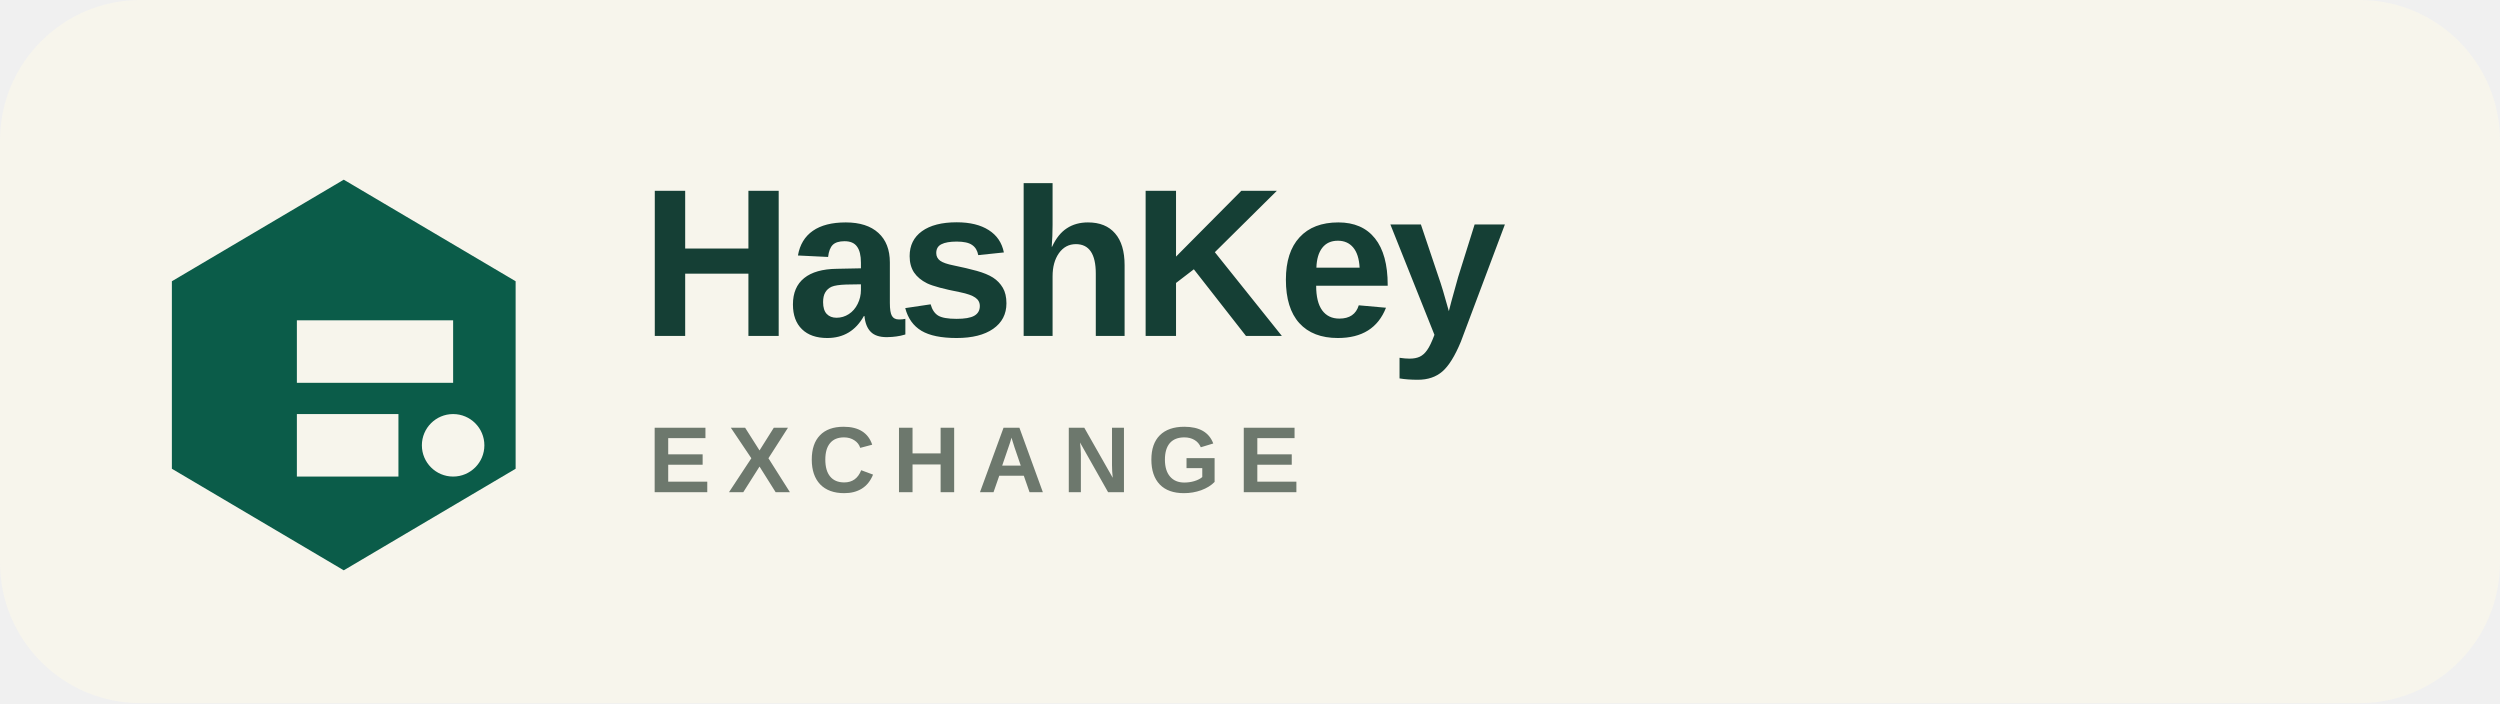
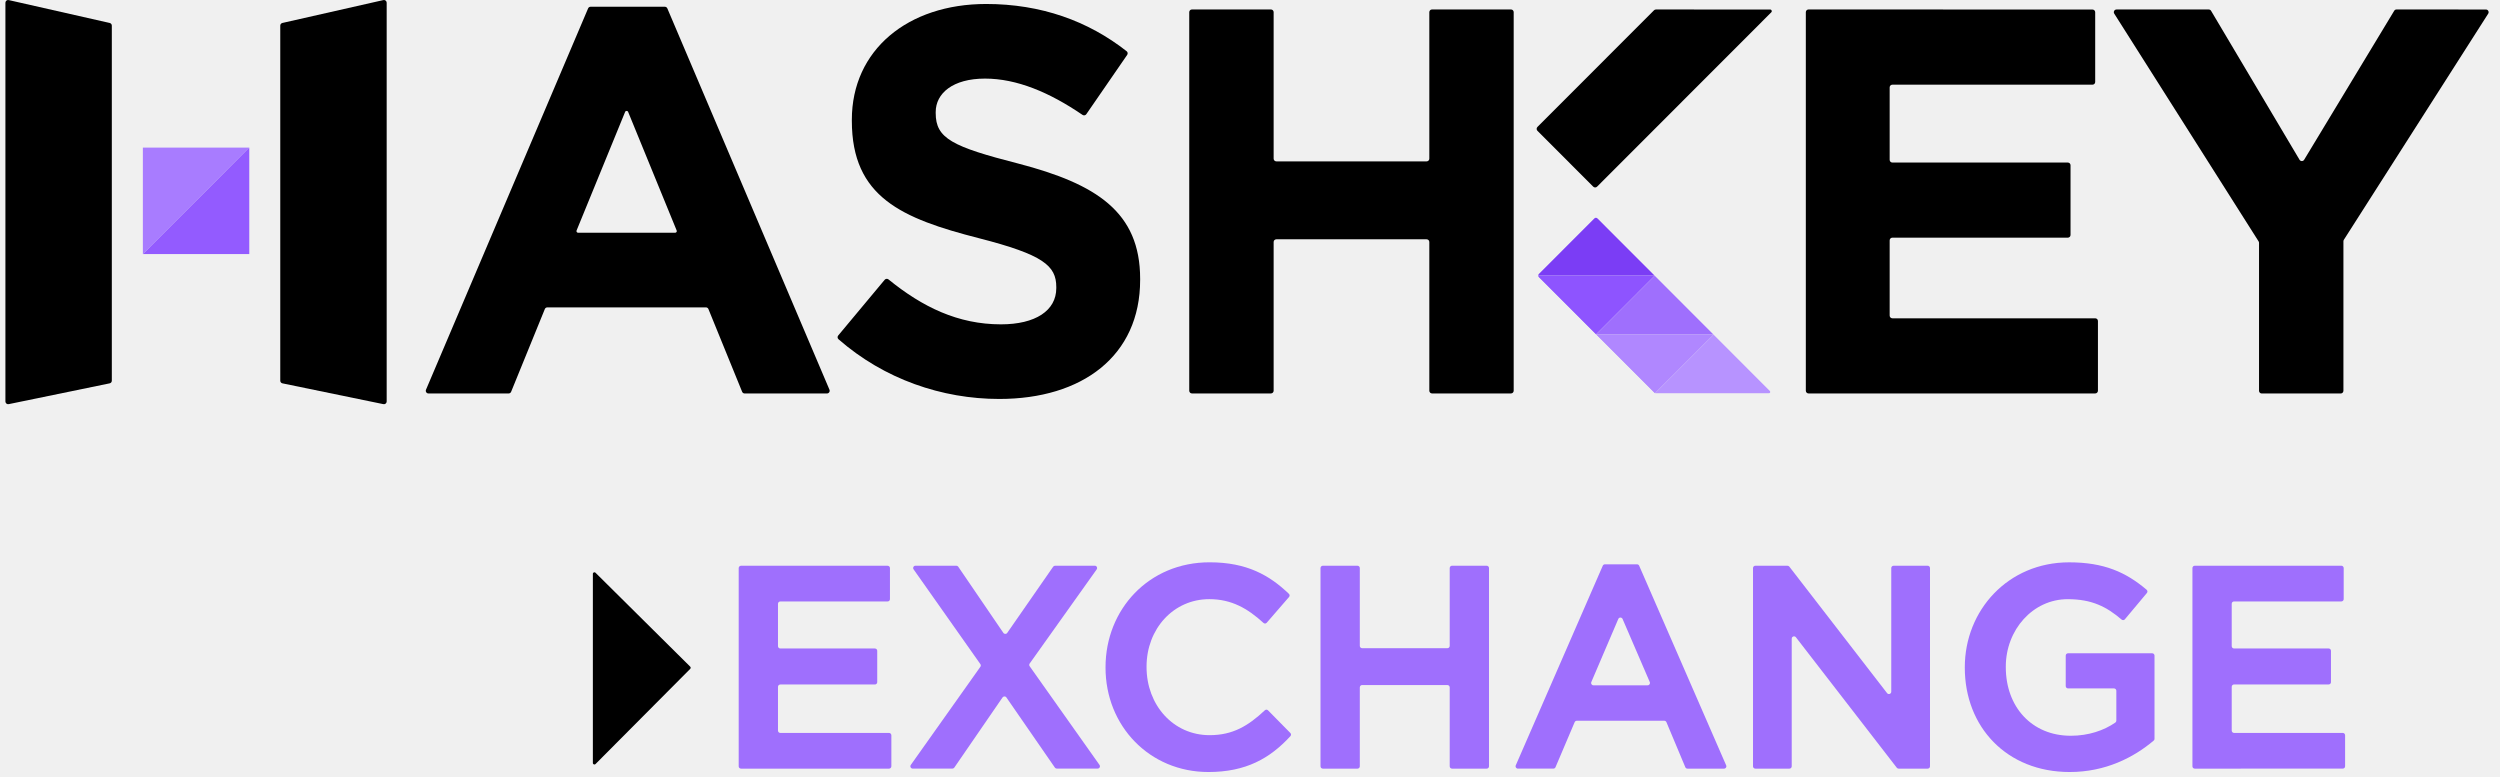
- <svg xmlns="http://www.w3.org/2000/svg" width="320" height="90" viewBox="0 0 320 90" role="img" aria-labelledby="title">
-   <rect width="320" height="90" rx="18" fill="#f7f5ec" />
-   <g transform="translate(22 23)">
-     <path d="M22 0 44 13v24L22 50 0 37V13L22 0Z" fill="#0b5c49" />
-     <path d="M16 18h20v8H16zM16 30h13v8H16z" fill="#f7f5ec" />
-     <circle cx="36" cy="34" r="4" fill="#f7f5ec" />
+ <svg xmlns="http://www.w3.org/2000/svg" fill="none" height="32" viewBox="0 0 103 32" width="103">
+   <clipPath id="a">
+     <path d="m0 0h102.629v32h-102.629z" />
+   </clipPath>
+   <mask id="b" height="9" maskUnits="userSpaceOnUse" width="10" x="63" y="8">
+     <path d="m65.83 9.004c-.043-.044-.114-.044-.157 0l-2.269 2.271c-.043.043-.043.114 0 .158l4.741 4.745c.021.021.049.033.079.033l4.644 0c.059 0 .089-.072.047-.114z" fill="#fff" />
+   </mask>
+   <g clip-path="url(#a)">
+     <path d="m5.886 6.08h4.383l-4.383 4.387z" fill="#a87cff" />
+     <path d="m10.27 10.467h-4.383l4.383-4.387z" fill="#935bff" />
+     <g mask="url(#b)">
+       <path d="m68.178 11.354-2.426-2.428-2.426 2.428z" fill="#7b3df5" />
+       <path d="m63.326 11.354 2.426 2.428 2.426-2.428z" fill="#8e54ff" />
+       <path d="m70.604 13.782-2.426-2.428-2.427 2.428z" fill="#9f6ffd" />
+       <path d="m65.751 13.782 2.427 2.428 2.426-2.428z" fill="#b087ff" />
+       <path d="m68.178 16.211h4.852l-2.426-2.429z" fill="#b793ff" />
+     </g>
+     <g fill="#000">
+       <path d="m4.52.946-4.161-.943c-.07-.016-.136.037-.136.109v16.43c0 .07.065.123.134.109l4.161-.857c.052-.011.089-.056.089-.109v-14.63c0-.052-.036-.097-.087-.109z" />
+       <path d="m11.634.946 4.161-.943c.07-.016.136.037.136.109v16.43c0 .07-.065.123-.134.109l-4.161-.857c-.052-.011-.089-.056-.089-.109v-14.63c0-.052.036-.097.087-.109z" />
+       <path d="m58.999.39c-.062 0-.111.05-.111.111v6.037c0 .062-.05.111-.112.111h-6.19c-.062 0-.112-.05-.112-.111v-6.037c0-.062-.05-.111-.111-.111h-3.255c-.061 0-.111.05-.111.111v15.597c0 .062.05.112.111.112h3.255c.061 0 .111-.05.111-.112v-6.128c0-.062.05-.111.112-.111h6.19c.062 0 .112.05.112.111v6.128c0 .062.05.112.111.112h3.254c.061 0 .111-.05.111-.112v-15.597c0-.062-.05-.111-.111-.111z" />
+       <path d="m25.755 4.61c.023-.055.101-.055.124 0l2 4.887c.018.044-.014.092-.062.092h-4c-.048 0-.08-.048-.062-.092zm-1.423-4.332c-.045 0-.085.027-.102.068l-6.679 15.71c-.031.073.023.155.102.155h3.302c.045 0 .086-.027.103-.069l1.389-3.409c.017-.042.058-.069.103-.069h6.534c.045 0 .086.027.103.069l1.389 3.409c.017.042.058.069.103.069h3.392c.08 0 .134-.082.103-.155l-6.68-15.71c-.018-.041-.058-.068-.102-.068z" />
+       <path d="m34.546 13.977c-.045-.04-.051-.108-.012-.154l1.915-2.296c.039-.047.109-.053.157-.015 1.396 1.135 2.863 1.851 4.633 1.851 1.422 0 2.28-.565 2.28-1.492v-.045c0-.881-.542-1.333-3.184-2.011-3.184-.814-5.239-1.695-5.239-4.836v-.046c0-2.871 2.303-4.769 5.532-4.769 2.264 0 4.202.699 5.79 1.947.046.036.055.102.022.15l-1.684 2.444c-.035.051-.104.063-.155.029-1.369-.934-2.715-1.496-4.018-1.496-1.332 0-2.032.61-2.032 1.379v.045c0 1.04.677 1.379 3.41 2.079 3.206.837 5.013 1.989 5.013 4.746v.045c0 3.142-2.393 4.905-5.803 4.905-2.359 0-4.742-.813-6.625-2.46z" />
+       <path d="m74.511.39c-.061 0-.111.05-.111.111v15.597c0 .062.05.112.111.112h11.812c.062 0 .112-.05.112-.112v-2.873c0-.062-.05-.111-.112-.111h-8.358c-.061 0-.111-.05-.111-.112v-3.099c0-.062.05-.111.111-.111h7.23c.061 0 .111-.05.111-.111v-2.873c0-.062-.05-.111-.111-.111h-7.23c-.061 0-.111-.05-.111-.111v-2.986c0-.062.05-.111.111-.111h8.246c.061 0 .111-.05.111-.111v-2.874c0-.062-.05-.111-.111-.111z" />
+       <path d="m98.736.39c-.039 0-.075.02-.095.054l-3.71 6.138c-.043.072-.148.072-.191-.001l-3.644-6.136c-.02-.034-.057-.054-.096-.054h-3.799c-.088 0-.141.097-.094.171l5.948 9.384c.011.018.017.039.017.06v6.094c0 .062.05.112.111.112h3.255c.061 0 .111-.05.111-.112v-6.161c0-.021.006-.042.018-.06l5.947-9.316c.047-.074-.006-.171-.094-.171z" />
+       <path d="m68.224.391c-.03 0-.058.012-.079.033l-4.803 4.807c-.043.044-.043.114 0 .158l2.3 2.302c.043.043.114.043.157 0l7.179-7.185c.042-.042.012-.114-.047-.114z" />
+       <path d="m24.426 23.642c0-.057.069-.086.109-.045l3.902 3.869c.025.025.025.066 0.0.091l-3.902 3.922c-.04.041-.109.012-.109-.045z" />
+     </g>
+     <path clip-rule="evenodd" d="m53.103 24.466c.036.034.039.091.006.129l-.92 1.062c-.034.04-.094.043-.133.008-.654-.598-1.32-.98-2.232-.98-1.479 0-2.586 1.224-2.586 2.779v.023c0 1.556 1.096 2.802 2.597 2.802.958 0 1.588-.381 2.278-1.026.037-.035.094-.033.13.003l.92.934c.035.035.036.092.002.129-.842.916-1.833 1.478-3.377 1.478-2.43 0-4.24-1.9-4.24-4.297v-.023c0-2.372 1.775-4.32 4.286-4.32 1.542 0 2.473.537 3.268 1.298z" fill="#9f6ffd" fill-rule="evenodd" />
+     <path clip-rule="evenodd" d="m30.434 31.572c0 .053.043.096.096.096h6.098c.053 0 .096-.043.096-.096v-1.279c0-.053-.043-.096-.096-.096h-4.479c-.053 0-.096-.043-.096-.096v-1.804c0-.053.043-.096.096-.096h3.897c.053 0 .096-.043.096-.096v-1.291c0-.053-.043-.096-.096-.096h-3.897c-.053 0-.096-.043-.096-.096v-1.746c0-.053.043-.096.096-.096h4.421c.053 0 .096-.043.096-.096v-1.279c0-.053-.043-.096-.096-.096h-6.04c-.053 0-.096.043-.096.096z" fill="#9f6ffd" fill-rule="evenodd" />
+     <path clip-rule="evenodd" d="m43.469 23.308c-.031 0-.061.015-.079.041l-1.893 2.727c-.038.055-.12.055-.158-.001l-1.859-2.726c-.018-.026-.048-.042-.079-.042h-1.683c-.078 0-.123.088-.078.151l2.751 3.903c.024.033.023.078 0 .111l-2.866 4.043c-.045.064 0.0.151.078.151h1.636c.032 0 .061-.015.079-.042l1.987-2.89c.038-.055.12-.056.158-0l1.998 2.891c.018.026.047.041.079.041h1.682c.078 0 .123-.088.078-.151l-2.878-4.066c-.024-.033-.023-.078 0-.111l2.761-3.879c.045-.064 0-.152-.078-.152z" fill="#9f6ffd" fill-rule="evenodd" />
+     <path clip-rule="evenodd" d="m54.405 31.572c0 .053.043.096.096.096h1.427c.053 0 .096-.043.096-.096v-3.252c0-.053.043-.096.096-.096h3.512c.053 0 .096.043.096.096v3.252c0 .053.043.096.096.096h1.427c.053 0 .096-.043.096-.096v-8.168c0-.053-.043-.096-.096-.096h-1.427c-.053 0-.096.043-.096.096v3.206c0 .053-.043.096-.096.096h-3.512c-.053 0-.096-.043-.096-.096v-3.206c0-.053-.043-.096-.096-.096h-1.427c-.053 0-.096.043-.096.096z" fill="#9f6ffd" fill-rule="evenodd" />
+     <path clip-rule="evenodd" d="m62.449 31.533c-.028.064.019.134.088.134h1.462c.038 0 .073-.023.088-.058l.789-1.856c.015-.035.05-.058.088-.058h3.605c.039 0 .073.023.088.059l.778 1.855c.015.036.05.059.088.059h1.508c.069 0 .116-.071.088-.134l-3.585-8.226c-.015-.035-.05-.058-.088-.058h-1.324c-.038 0-.073.023-.088.058zm3.201-3.298h2.233c.069 0 .115-.071.088-.134l-1.121-2.6c-.034-.077-.143-.077-.176 0l-1.112 2.6c-.027.063.019.134.088.134z" fill="#9f6ffd" fill-rule="evenodd" />
+     <path clip-rule="evenodd" d="m72.32 31.668c-.053 0-.096-.043-.096-.096v-8.168c0-.053.043-.096.096-.096h1.324c.03 0 .058.014.076.037l4.028 5.212c.056.072.172.033.172-.059v-5.094c0-.053.043-.096.096-.096h1.404c.053 0 .096.043.096.096v8.168c0 .053-.043.096-.096.096h-1.196c-.03 0-.058-.014-.076-.037l-4.157-5.376c-.056-.072-.172-.033-.172.059v5.258c0 .053-.043.096-.096.096zm5.879-.125c-.002-.002-.003-.004-.004-.005.002.003.004.006.007.008z" fill="#9f6ffd" fill-rule="evenodd" />
+     <path clip-rule="evenodd" d="m87.412 25.527c.04.034.099.029.132-.011l.909-1.086c.033-.039.028-.098-.011-.131-.855-.726-1.761-1.131-3.194-1.131-2.524 0-4.298 1.983-4.298 4.32v.023c0 1.213.427 2.288 1.184 3.06.757.772 1.839 1.236 3.137 1.236 1.471 0 2.633-.595 3.462-1.295.021-.018.033-.044.033-.071v-3.43c0-.053-.043-.096-.096-.096h-3.466c-.053 0-.096.043-.096.096v1.256c0 .053.043.096.096.096h1.893c.053 0 .096.043.096.096v1.232c0 .031-.015.06-.04.078-.477.33-1.114.544-1.835.544-.809 0-1.476-.3-1.943-.799-.467-.5-.736-1.206-.736-2.026v-.023c0-1.521 1.119-2.779 2.551-2.779.999 0 1.607.316 2.222.842z" fill="#9f6ffd" fill-rule="evenodd" />
+     <path clip-rule="evenodd" d="m90.424 31.668c-.053 0-.096-.043-.096-.096v-8.168c0-.053.043-.096.096-.096h6.04c.053 0 .096.043.096.096v1.279c0 .053-.043.096-.096.096h-4.421c-.053 0-.096.043-.096.096v1.746c0 .053.043.096.096.096h3.897c.053 0 .096.043.096.096v1.291c0 .053-.043.096-.096.096h-3.897c-.053 0-.096.043-.096.096v1.804c0 .053.043.096.096.096h4.479c.053 0 .096.043.096.096v1.279c0 .053-.043.096-.096.096z" fill="#9f6ffd" fill-rule="evenodd" />
  </g>
-   <text x="82" y="43" fill="#153f35" font-family="Avenir Next, Helvetica Neue, Arial, sans-serif" font-size="27" font-weight="760" letter-spacing="-.8">HashKey</text>
-   <text x="83" y="63" fill="#6d786d" font-family="Avenir Next, Helvetica Neue, Arial, sans-serif" font-size="12" font-weight="700" letter-spacing="2.2">EXCHANGE</text>
</svg>
